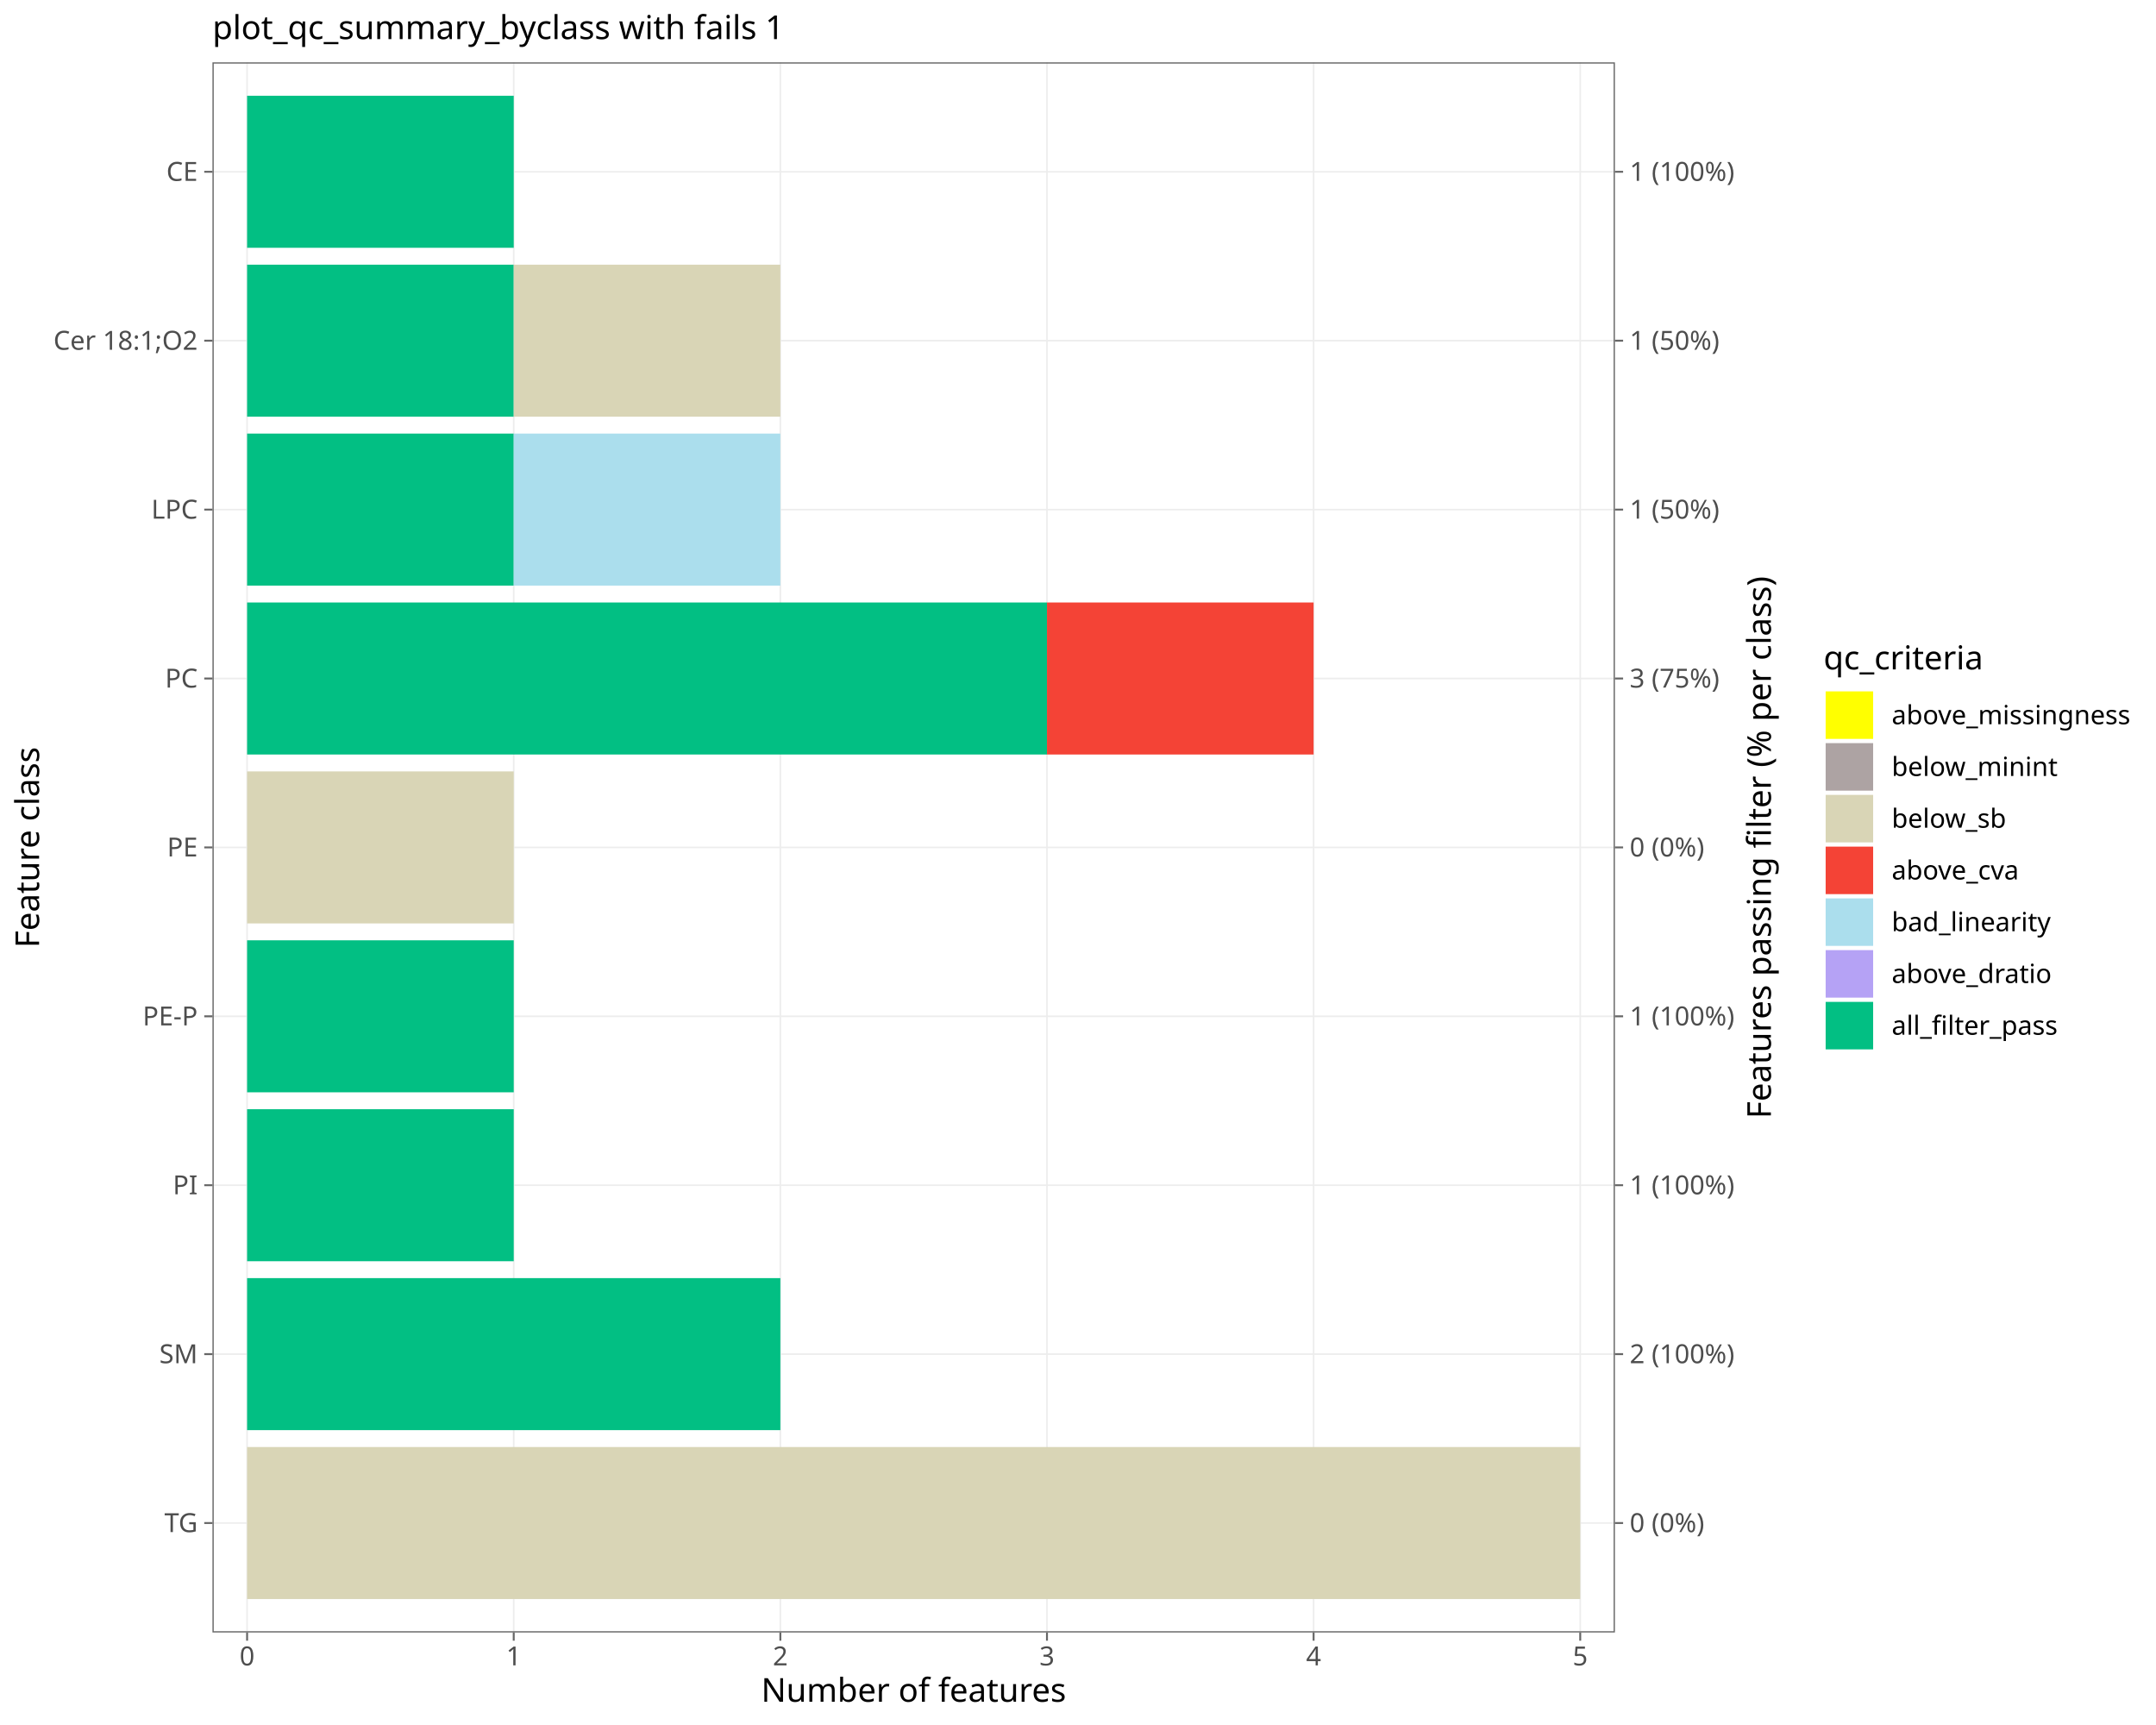
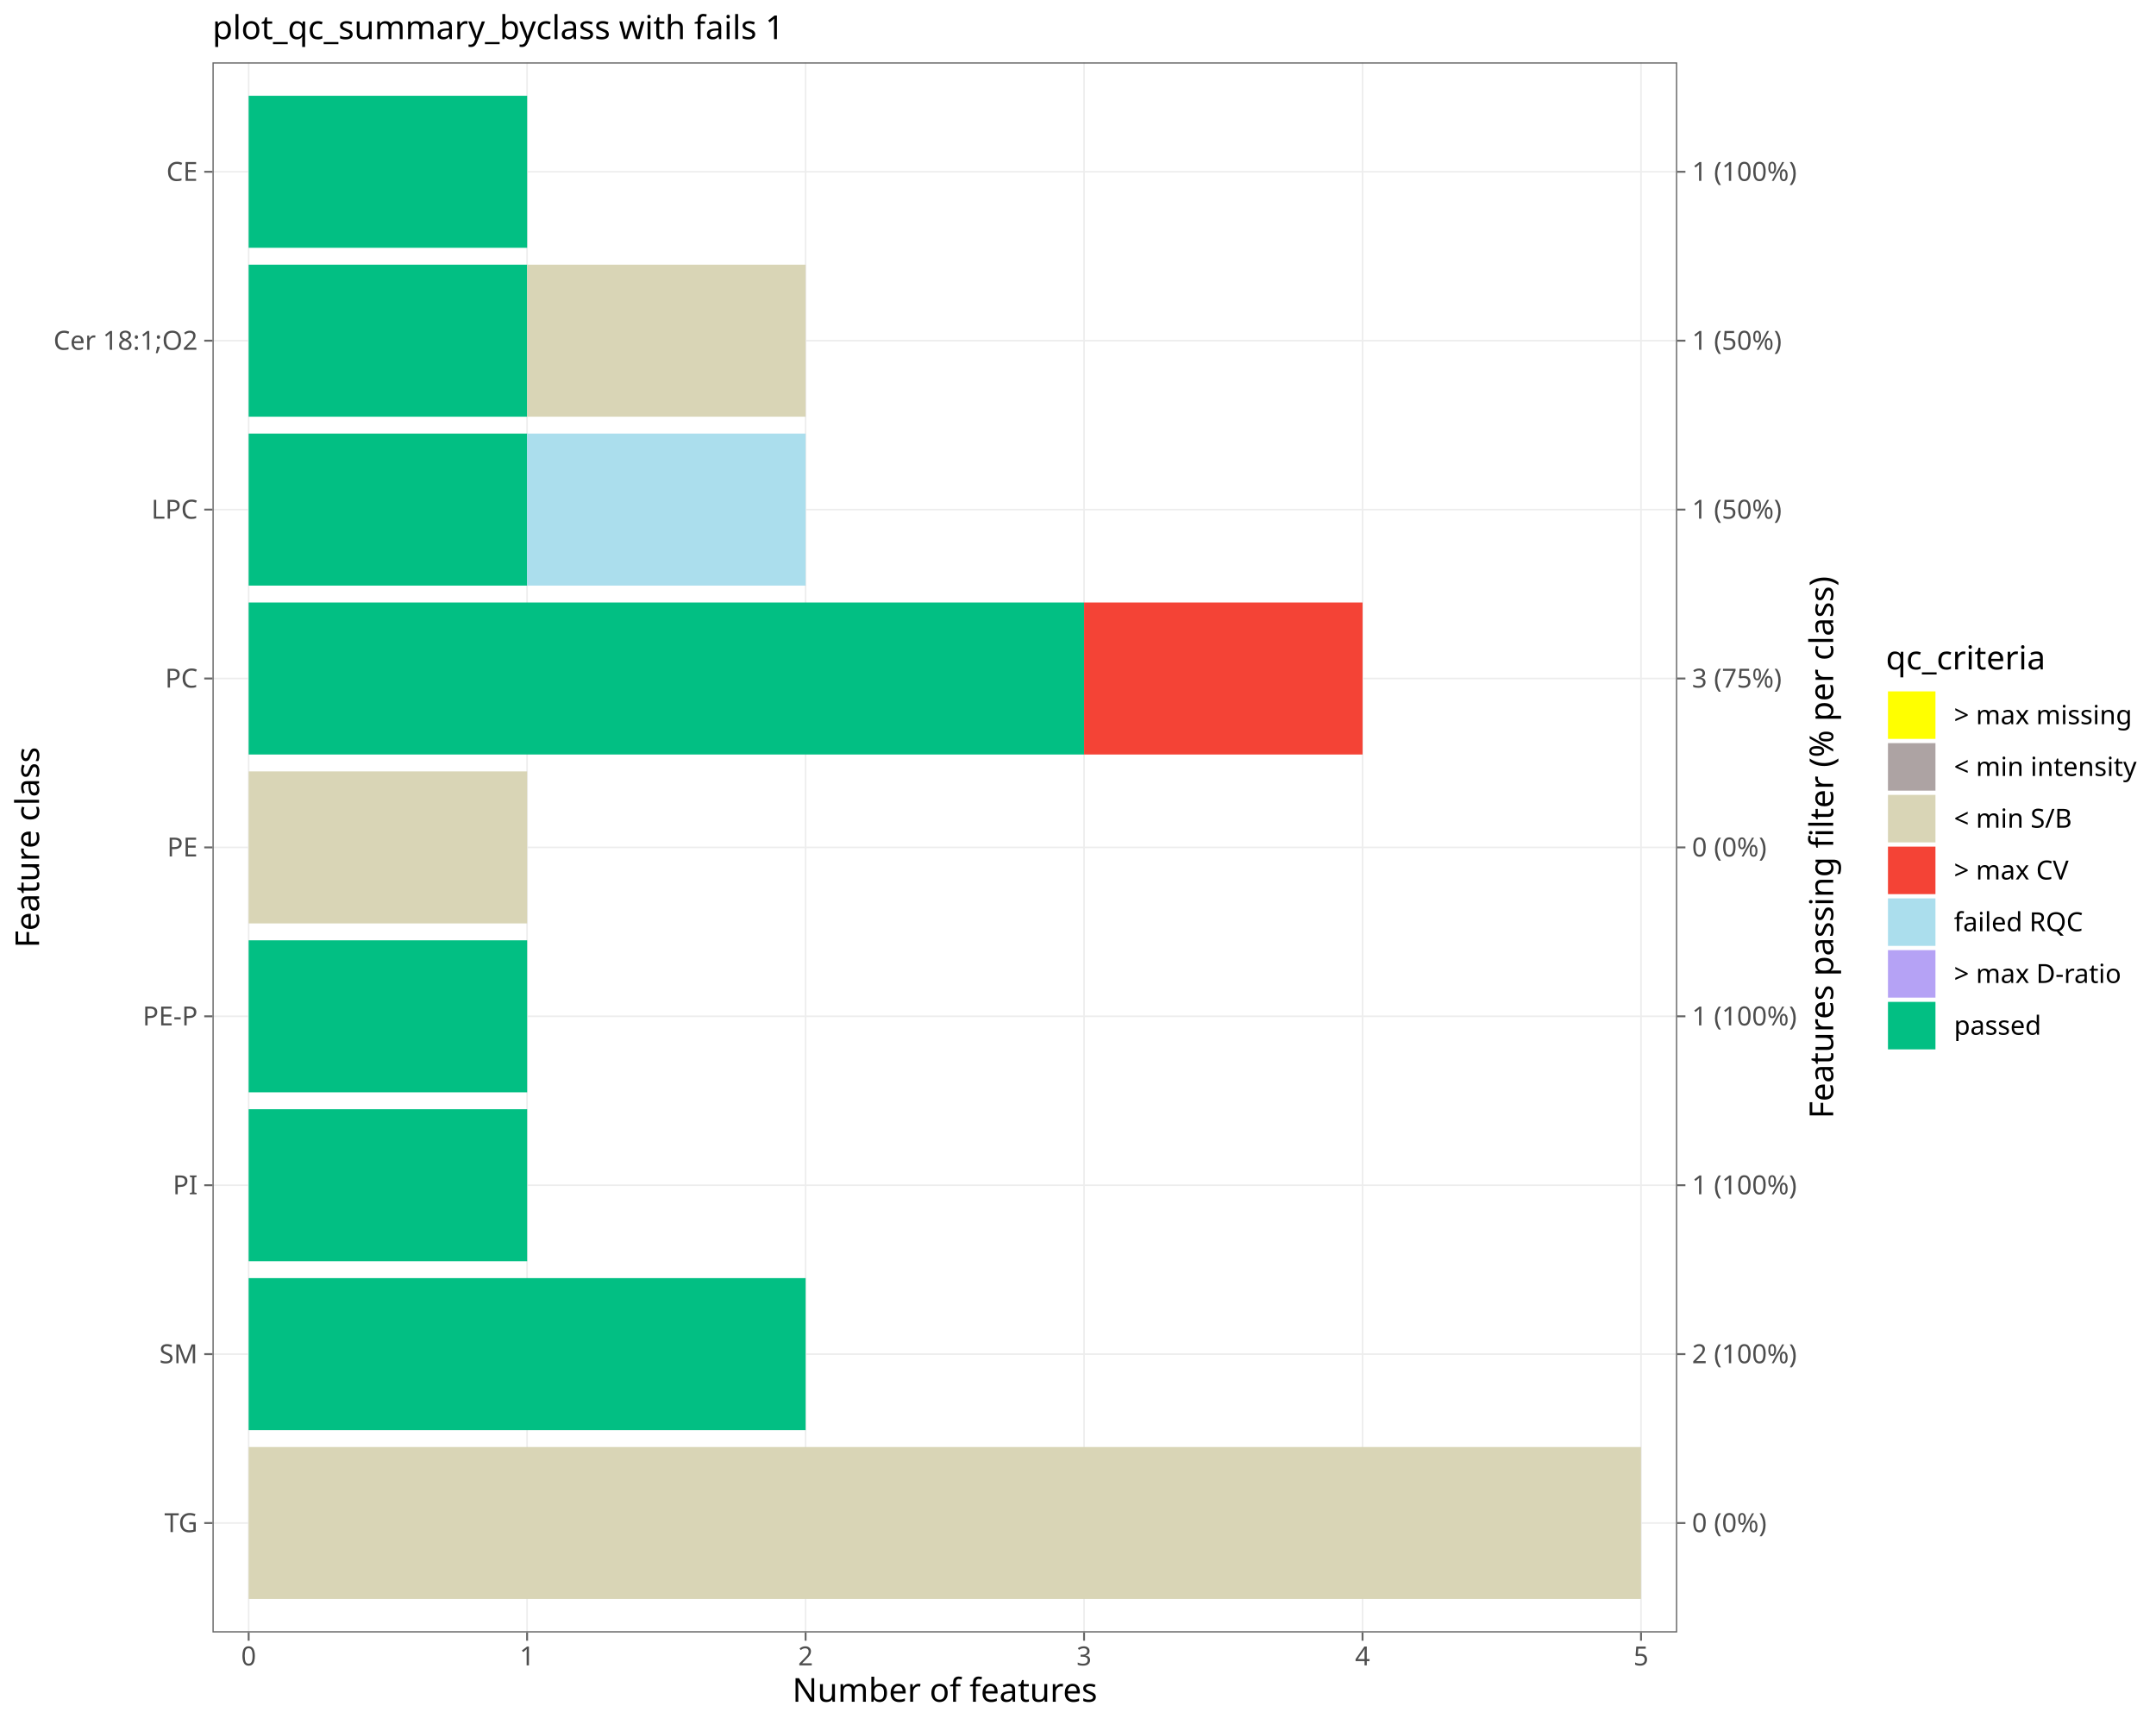
<svg xmlns="http://www.w3.org/2000/svg" class="svglite" data-engine-version="2.0" width="720.00pt" height="576.00pt" viewBox="0 0 720.00 576.00">
  <defs>
    <style type="text/css">
    .svglite line, .svglite polyline, .svglite polygon, .svglite path, .svglite rect, .svglite circle {
      fill: none;
      stroke: #000000;
      stroke-linecap: round;
      stroke-linejoin: round;
      stroke-miterlimit: 10.00;
    }
  </style>
  </defs>
  <rect width="100%" height="100%" style="stroke: none; fill: #FFFFFF;" />
  <defs>
    <clipPath id="cpMC4wMHw3MjAuMDB8MC4wMHw1NzYuMDA=">
      <rect x="0.00" y="0.00" width="720.00" height="576.00" />
    </clipPath>
  </defs>
  <g clip-path="url(#cpMC4wMHw3MjAuMDB8MC4wMHw1NzYuMDA=)">
    <rect x="0.00" y="0.00" width="720.00" height="576.00" style="stroke-width: 1.07; stroke: #FFFFFF; fill: #FFFFFF;" />
  </g>
  <defs>
-     <clipPath id="cpNzAuOTV8NTM5LjMwfDIwLjgxfDU0NS4xMQ==">
-       <rect x="70.95" y="20.81" width="468.35" height="524.30" />
+     <clipPath id="cpNzAuOTV8NTYwLjExfDIwLjgxfDU0NS4xMQ==">
+       <rect x="70.95" y="20.81" width="489.16" height="524.30" />
    </clipPath>
  </defs>
-   <g clip-path="url(#cpNzAuOTV8NTM5LjMwfDIwLjgxfDU0NS4xMQ==)">
-     <rect x="70.95" y="20.81" width="468.35" height="524.30" style="stroke-width: 1.07; stroke: none; fill: #FFFFFF;" />
-     <polyline points="70.95,508.56 539.30,508.56 " style="stroke-width: 0.53; stroke: #EDEDED; stroke-linecap: butt;" />
-     <polyline points="70.95,452.16 539.30,452.16 " style="stroke-width: 0.53; stroke: #EDEDED; stroke-linecap: butt;" />
-     <polyline points="70.95,395.76 539.30,395.76 " style="stroke-width: 0.53; stroke: #EDEDED; stroke-linecap: butt;" />
-     <polyline points="70.95,339.36 539.30,339.36 " style="stroke-width: 0.53; stroke: #EDEDED; stroke-linecap: butt;" />
-     <polyline points="70.95,282.96 539.30,282.96 " style="stroke-width: 0.53; stroke: #EDEDED; stroke-linecap: butt;" />
-     <polyline points="70.95,226.56 539.30,226.56 " style="stroke-width: 0.53; stroke: #EDEDED; stroke-linecap: butt;" />
-     <polyline points="70.95,170.16 539.30,170.16 " style="stroke-width: 0.53; stroke: #EDEDED; stroke-linecap: butt;" />
-     <polyline points="70.95,113.76 539.30,113.76 " style="stroke-width: 0.53; stroke: #EDEDED; stroke-linecap: butt;" />
-     <polyline points="70.95,57.36 539.30,57.36 " style="stroke-width: 0.53; stroke: #EDEDED; stroke-linecap: butt;" />
-     <polyline points="82.52,545.11 82.52,20.81 " style="stroke-width: 0.53; stroke: #EDEDED; stroke-linecap: butt;" />
-     <polyline points="171.56,545.11 171.56,20.81 " style="stroke-width: 0.53; stroke: #EDEDED; stroke-linecap: butt;" />
-     <polyline points="260.60,545.11 260.60,20.81 " style="stroke-width: 0.53; stroke: #EDEDED; stroke-linecap: butt;" />
-     <polyline points="349.64,545.11 349.64,20.81 " style="stroke-width: 0.53; stroke: #EDEDED; stroke-linecap: butt;" />
-     <polyline points="438.68,545.11 438.68,20.81 " style="stroke-width: 0.53; stroke: #EDEDED; stroke-linecap: butt;" />
-     <polyline points="527.72,545.11 527.72,20.81 " style="stroke-width: 0.53; stroke: #EDEDED; stroke-linecap: butt;" />
-     <rect x="82.52" y="31.98" width="89.04" height="50.76" style="stroke-width: 1.07; stroke: none; stroke-linecap: butt; stroke-linejoin: miter; fill: #02BF83;" />
-     <rect x="171.56" y="31.98" width="0.00" height="50.76" style="stroke-width: 1.07; stroke: none; stroke-linecap: butt; stroke-linejoin: miter; fill: #B5A2F5;" />
-     <rect x="171.56" y="31.98" width="0.00" height="50.76" style="stroke-width: 1.07; stroke: none; stroke-linecap: butt; stroke-linejoin: miter; fill: #ABDEED;" />
-     <rect x="171.56" y="31.98" width="0.00" height="50.76" style="stroke-width: 1.07; stroke: none; stroke-linecap: butt; stroke-linejoin: miter; fill: #F44336;" />
-     <rect x="171.56" y="31.98" width="0.00" height="50.76" style="stroke-width: 1.07; stroke: none; stroke-linecap: butt; stroke-linejoin: miter; fill: #D9D5B6;" />
-     <rect x="171.56" y="31.98" width="0.00" height="50.76" style="stroke-width: 1.07; stroke: none; stroke-linecap: butt; stroke-linejoin: miter; fill: #ADA3A3;" />
-     <rect x="171.56" y="31.98" width="0.00" height="50.76" style="stroke-width: 1.07; stroke: none; stroke-linecap: butt; stroke-linejoin: miter; fill: #FFFF00;" />
-     <rect x="82.52" y="88.38" width="89.04" height="50.76" style="stroke-width: 1.07; stroke: none; stroke-linecap: butt; stroke-linejoin: miter; fill: #02BF83;" />
-     <rect x="171.56" y="88.38" width="0.00" height="50.76" style="stroke-width: 1.07; stroke: none; stroke-linecap: butt; stroke-linejoin: miter; fill: #B5A2F5;" />
-     <rect x="171.56" y="88.38" width="0.00" height="50.76" style="stroke-width: 1.07; stroke: none; stroke-linecap: butt; stroke-linejoin: miter; fill: #ABDEED;" />
-     <rect x="171.56" y="88.38" width="0.00" height="50.76" style="stroke-width: 1.07; stroke: none; stroke-linecap: butt; stroke-linejoin: miter; fill: #F44336;" />
-     <rect x="171.56" y="88.38" width="89.04" height="50.76" style="stroke-width: 1.07; stroke: none; stroke-linecap: butt; stroke-linejoin: miter; fill: #D9D5B6;" />
-     <rect x="260.60" y="88.38" width="0.00" height="50.76" style="stroke-width: 1.07; stroke: none; stroke-linecap: butt; stroke-linejoin: miter; fill: #ADA3A3;" />
-     <rect x="260.60" y="88.38" width="0.00" height="50.76" style="stroke-width: 1.07; stroke: none; stroke-linecap: butt; stroke-linejoin: miter; fill: #FFFF00;" />
-     <rect x="82.52" y="144.78" width="89.04" height="50.76" style="stroke-width: 1.07; stroke: none; stroke-linecap: butt; stroke-linejoin: miter; fill: #02BF83;" />
-     <rect x="171.56" y="144.78" width="0.00" height="50.76" style="stroke-width: 1.07; stroke: none; stroke-linecap: butt; stroke-linejoin: miter; fill: #B5A2F5;" />
-     <rect x="171.56" y="144.78" width="89.04" height="50.76" style="stroke-width: 1.07; stroke: none; stroke-linecap: butt; stroke-linejoin: miter; fill: #ABDEED;" />
-     <rect x="260.60" y="144.78" width="0.00" height="50.76" style="stroke-width: 1.07; stroke: none; stroke-linecap: butt; stroke-linejoin: miter; fill: #F44336;" />
-     <rect x="260.60" y="144.78" width="0.00" height="50.76" style="stroke-width: 1.07; stroke: none; stroke-linecap: butt; stroke-linejoin: miter; fill: #D9D5B6;" />
-     <rect x="260.60" y="144.78" width="0.00" height="50.76" style="stroke-width: 1.07; stroke: none; stroke-linecap: butt; stroke-linejoin: miter; fill: #ADA3A3;" />
-     <rect x="260.60" y="144.78" width="0.00" height="50.76" style="stroke-width: 1.07; stroke: none; stroke-linecap: butt; stroke-linejoin: miter; fill: #FFFF00;" />
-     <rect x="82.52" y="201.18" width="267.12" height="50.76" style="stroke-width: 1.07; stroke: none; stroke-linecap: butt; stroke-linejoin: miter; fill: #02BF83;" />
-     <rect x="349.64" y="201.18" width="0.00" height="50.76" style="stroke-width: 1.07; stroke: none; stroke-linecap: butt; stroke-linejoin: miter; fill: #B5A2F5;" />
-     <rect x="349.64" y="201.18" width="0.00" height="50.76" style="stroke-width: 1.07; stroke: none; stroke-linecap: butt; stroke-linejoin: miter; fill: #ABDEED;" />
-     <rect x="349.64" y="201.18" width="89.04" height="50.76" style="stroke-width: 1.07; stroke: none; stroke-linecap: butt; stroke-linejoin: miter; fill: #F44336;" />
-     <rect x="438.68" y="201.18" width="0.00" height="50.76" style="stroke-width: 1.07; stroke: none; stroke-linecap: butt; stroke-linejoin: miter; fill: #D9D5B6;" />
-     <rect x="438.68" y="201.18" width="0.00" height="50.76" style="stroke-width: 1.07; stroke: none; stroke-linecap: butt; stroke-linejoin: miter; fill: #ADA3A3;" />
-     <rect x="438.68" y="201.18" width="0.00" height="50.76" style="stroke-width: 1.07; stroke: none; stroke-linecap: butt; stroke-linejoin: miter; fill: #FFFF00;" />
-     <rect x="82.52" y="257.58" width="0.00" height="50.76" style="stroke-width: 1.07; stroke: none; stroke-linecap: butt; stroke-linejoin: miter; fill: #02BF83;" />
-     <rect x="82.52" y="257.58" width="0.00" height="50.76" style="stroke-width: 1.07; stroke: none; stroke-linecap: butt; stroke-linejoin: miter; fill: #B5A2F5;" />
-     <rect x="82.52" y="257.58" width="0.00" height="50.76" style="stroke-width: 1.07; stroke: none; stroke-linecap: butt; stroke-linejoin: miter; fill: #ABDEED;" />
-     <rect x="82.52" y="257.58" width="0.00" height="50.76" style="stroke-width: 1.07; stroke: none; stroke-linecap: butt; stroke-linejoin: miter; fill: #F44336;" />
-     <rect x="82.52" y="257.58" width="89.04" height="50.76" style="stroke-width: 1.07; stroke: none; stroke-linecap: butt; stroke-linejoin: miter; fill: #D9D5B6;" />
-     <rect x="171.56" y="257.58" width="0.00" height="50.76" style="stroke-width: 1.07; stroke: none; stroke-linecap: butt; stroke-linejoin: miter; fill: #ADA3A3;" />
-     <rect x="171.56" y="257.58" width="0.00" height="50.76" style="stroke-width: 1.07; stroke: none; stroke-linecap: butt; stroke-linejoin: miter; fill: #FFFF00;" />
-     <rect x="82.52" y="313.98" width="89.04" height="50.76" style="stroke-width: 1.07; stroke: none; stroke-linecap: butt; stroke-linejoin: miter; fill: #02BF83;" />
-     <rect x="171.56" y="313.98" width="0.00" height="50.76" style="stroke-width: 1.07; stroke: none; stroke-linecap: butt; stroke-linejoin: miter; fill: #B5A2F5;" />
-     <rect x="171.56" y="313.98" width="0.00" height="50.76" style="stroke-width: 1.07; stroke: none; stroke-linecap: butt; stroke-linejoin: miter; fill: #ABDEED;" />
-     <rect x="171.56" y="313.98" width="0.00" height="50.76" style="stroke-width: 1.07; stroke: none; stroke-linecap: butt; stroke-linejoin: miter; fill: #F44336;" />
-     <rect x="171.56" y="313.98" width="0.00" height="50.76" style="stroke-width: 1.07; stroke: none; stroke-linecap: butt; stroke-linejoin: miter; fill: #D9D5B6;" />
-     <rect x="171.56" y="313.98" width="0.00" height="50.76" style="stroke-width: 1.07; stroke: none; stroke-linecap: butt; stroke-linejoin: miter; fill: #ADA3A3;" />
-     <rect x="171.56" y="313.98" width="0.00" height="50.76" style="stroke-width: 1.07; stroke: none; stroke-linecap: butt; stroke-linejoin: miter; fill: #FFFF00;" />
-     <rect x="82.52" y="370.38" width="89.04" height="50.76" style="stroke-width: 1.07; stroke: none; stroke-linecap: butt; stroke-linejoin: miter; fill: #02BF83;" />
-     <rect x="171.56" y="370.38" width="0.00" height="50.76" style="stroke-width: 1.07; stroke: none; stroke-linecap: butt; stroke-linejoin: miter; fill: #B5A2F5;" />
-     <rect x="171.56" y="370.38" width="0.00" height="50.76" style="stroke-width: 1.07; stroke: none; stroke-linecap: butt; stroke-linejoin: miter; fill: #ABDEED;" />
-     <rect x="171.56" y="370.38" width="0.00" height="50.76" style="stroke-width: 1.07; stroke: none; stroke-linecap: butt; stroke-linejoin: miter; fill: #F44336;" />
-     <rect x="171.56" y="370.38" width="0.00" height="50.76" style="stroke-width: 1.07; stroke: none; stroke-linecap: butt; stroke-linejoin: miter; fill: #D9D5B6;" />
-     <rect x="171.56" y="370.38" width="0.00" height="50.76" style="stroke-width: 1.07; stroke: none; stroke-linecap: butt; stroke-linejoin: miter; fill: #ADA3A3;" />
-     <rect x="171.56" y="370.38" width="0.00" height="50.76" style="stroke-width: 1.07; stroke: none; stroke-linecap: butt; stroke-linejoin: miter; fill: #FFFF00;" />
-     <rect x="82.52" y="426.78" width="178.08" height="50.76" style="stroke-width: 1.07; stroke: none; stroke-linecap: butt; stroke-linejoin: miter; fill: #02BF83;" />
-     <rect x="260.60" y="426.78" width="0.00" height="50.76" style="stroke-width: 1.07; stroke: none; stroke-linecap: butt; stroke-linejoin: miter; fill: #B5A2F5;" />
-     <rect x="260.60" y="426.78" width="0.00" height="50.76" style="stroke-width: 1.07; stroke: none; stroke-linecap: butt; stroke-linejoin: miter; fill: #ABDEED;" />
-     <rect x="260.60" y="426.78" width="0.00" height="50.76" style="stroke-width: 1.07; stroke: none; stroke-linecap: butt; stroke-linejoin: miter; fill: #F44336;" />
-     <rect x="260.60" y="426.78" width="0.00" height="50.76" style="stroke-width: 1.07; stroke: none; stroke-linecap: butt; stroke-linejoin: miter; fill: #D9D5B6;" />
-     <rect x="260.60" y="426.78" width="0.00" height="50.76" style="stroke-width: 1.07; stroke: none; stroke-linecap: butt; stroke-linejoin: miter; fill: #ADA3A3;" />
-     <rect x="260.60" y="426.78" width="0.00" height="50.76" style="stroke-width: 1.07; stroke: none; stroke-linecap: butt; stroke-linejoin: miter; fill: #FFFF00;" />
-     <rect x="82.52" y="483.18" width="0.00" height="50.76" style="stroke-width: 1.07; stroke: none; stroke-linecap: butt; stroke-linejoin: miter; fill: #02BF83;" />
-     <rect x="82.52" y="483.18" width="0.00" height="50.76" style="stroke-width: 1.07; stroke: none; stroke-linecap: butt; stroke-linejoin: miter; fill: #B5A2F5;" />
-     <rect x="82.52" y="483.18" width="0.00" height="50.76" style="stroke-width: 1.07; stroke: none; stroke-linecap: butt; stroke-linejoin: miter; fill: #ABDEED;" />
-     <rect x="82.52" y="483.18" width="0.00" height="50.76" style="stroke-width: 1.07; stroke: none; stroke-linecap: butt; stroke-linejoin: miter; fill: #F44336;" />
-     <rect x="82.52" y="483.18" width="445.20" height="50.76" style="stroke-width: 1.07; stroke: none; stroke-linecap: butt; stroke-linejoin: miter; fill: #D9D5B6;" />
-     <rect x="527.72" y="483.18" width="0.00" height="50.76" style="stroke-width: 1.07; stroke: none; stroke-linecap: butt; stroke-linejoin: miter; fill: #ADA3A3;" />
-     <rect x="527.72" y="483.18" width="0.00" height="50.76" style="stroke-width: 1.07; stroke: none; stroke-linecap: butt; stroke-linejoin: miter; fill: #FFFF00;" />
-     <rect x="70.95" y="20.81" width="468.35" height="524.30" style="stroke-width: 0.85; stroke: #666666;" />
+   <g clip-path="url(#cpNzAuOTV8NTYwLjExfDIwLjgxfDU0NS4xMQ==)">
+     <rect x="70.95" y="20.81" width="489.16" height="524.30" style="stroke-width: 1.07; stroke: none; fill: #FFFFFF;" />
+     <polyline points="70.95,508.56 560.11,508.56 " style="stroke-width: 0.53; stroke: #EDEDED; stroke-linecap: butt;" />
+     <polyline points="70.95,452.16 560.11,452.16 " style="stroke-width: 0.53; stroke: #EDEDED; stroke-linecap: butt;" />
+     <polyline points="70.95,395.76 560.11,395.76 " style="stroke-width: 0.53; stroke: #EDEDED; stroke-linecap: butt;" />
+     <polyline points="70.95,339.36 560.11,339.36 " style="stroke-width: 0.53; stroke: #EDEDED; stroke-linecap: butt;" />
+     <polyline points="70.95,282.96 560.11,282.96 " style="stroke-width: 0.53; stroke: #EDEDED; stroke-linecap: butt;" />
+     <polyline points="70.95,226.56 560.11,226.56 " style="stroke-width: 0.53; stroke: #EDEDED; stroke-linecap: butt;" />
+     <polyline points="70.95,170.16 560.11,170.16 " style="stroke-width: 0.53; stroke: #EDEDED; stroke-linecap: butt;" />
+     <polyline points="70.95,113.76 560.11,113.76 " style="stroke-width: 0.53; stroke: #EDEDED; stroke-linecap: butt;" />
+     <polyline points="70.95,57.36 560.11,57.36 " style="stroke-width: 0.53; stroke: #EDEDED; stroke-linecap: butt;" />
+     <polyline points="83.04,545.11 83.04,20.81 " style="stroke-width: 0.53; stroke: #EDEDED; stroke-linecap: butt;" />
+     <polyline points="176.03,545.11 176.03,20.81 " style="stroke-width: 0.53; stroke: #EDEDED; stroke-linecap: butt;" />
+     <polyline points="269.03,545.11 269.03,20.81 " style="stroke-width: 0.53; stroke: #EDEDED; stroke-linecap: butt;" />
+     <polyline points="362.03,545.11 362.03,20.81 " style="stroke-width: 0.53; stroke: #EDEDED; stroke-linecap: butt;" />
+     <polyline points="455.02,545.11 455.02,20.81 " style="stroke-width: 0.53; stroke: #EDEDED; stroke-linecap: butt;" />
+     <polyline points="548.02,545.11 548.02,20.81 " style="stroke-width: 0.53; stroke: #EDEDED; stroke-linecap: butt;" />
+     <rect x="83.04" y="31.98" width="93.00" height="50.76" style="stroke-width: 1.07; stroke: none; stroke-linecap: butt; stroke-linejoin: miter; fill: #02BF83;" />
+     <rect x="176.03" y="31.98" width="0.00" height="50.76" style="stroke-width: 1.07; stroke: none; stroke-linecap: butt; stroke-linejoin: miter; fill: #B5A2F5;" />
+     <rect x="176.03" y="31.98" width="0.00" height="50.76" style="stroke-width: 1.07; stroke: none; stroke-linecap: butt; stroke-linejoin: miter; fill: #ABDEED;" />
+     <rect x="176.03" y="31.98" width="0.00" height="50.76" style="stroke-width: 1.07; stroke: none; stroke-linecap: butt; stroke-linejoin: miter; fill: #F44336;" />
+     <rect x="176.03" y="31.98" width="0.00" height="50.76" style="stroke-width: 1.07; stroke: none; stroke-linecap: butt; stroke-linejoin: miter; fill: #D9D5B6;" />
+     <rect x="176.03" y="31.98" width="0.00" height="50.76" style="stroke-width: 1.07; stroke: none; stroke-linecap: butt; stroke-linejoin: miter; fill: #ADA3A3;" />
+     <rect x="176.03" y="31.98" width="0.00" height="50.76" style="stroke-width: 1.07; stroke: none; stroke-linecap: butt; stroke-linejoin: miter; fill: #FFFF00;" />
+     <rect x="83.04" y="88.38" width="93.00" height="50.76" style="stroke-width: 1.07; stroke: none; stroke-linecap: butt; stroke-linejoin: miter; fill: #02BF83;" />
+     <rect x="176.03" y="88.38" width="0.00" height="50.76" style="stroke-width: 1.07; stroke: none; stroke-linecap: butt; stroke-linejoin: miter; fill: #B5A2F5;" />
+     <rect x="176.03" y="88.38" width="0.00" height="50.76" style="stroke-width: 1.07; stroke: none; stroke-linecap: butt; stroke-linejoin: miter; fill: #ABDEED;" />
+     <rect x="176.03" y="88.38" width="0.00" height="50.76" style="stroke-width: 1.07; stroke: none; stroke-linecap: butt; stroke-linejoin: miter; fill: #F44336;" />
+     <rect x="176.03" y="88.38" width="93.00" height="50.76" style="stroke-width: 1.07; stroke: none; stroke-linecap: butt; stroke-linejoin: miter; fill: #D9D5B6;" />
+     <rect x="269.03" y="88.38" width="0.00" height="50.76" style="stroke-width: 1.07; stroke: none; stroke-linecap: butt; stroke-linejoin: miter; fill: #ADA3A3;" />
+     <rect x="269.03" y="88.38" width="0.00" height="50.76" style="stroke-width: 1.07; stroke: none; stroke-linecap: butt; stroke-linejoin: miter; fill: #FFFF00;" />
+     <rect x="83.04" y="144.78" width="93.00" height="50.76" style="stroke-width: 1.07; stroke: none; stroke-linecap: butt; stroke-linejoin: miter; fill: #02BF83;" />
+     <rect x="176.03" y="144.78" width="0.00" height="50.76" style="stroke-width: 1.07; stroke: none; stroke-linecap: butt; stroke-linejoin: miter; fill: #B5A2F5;" />
+     <rect x="176.03" y="144.78" width="93.00" height="50.76" style="stroke-width: 1.07; stroke: none; stroke-linecap: butt; stroke-linejoin: miter; fill: #ABDEED;" />
+     <rect x="269.03" y="144.78" width="0.00" height="50.76" style="stroke-width: 1.07; stroke: none; stroke-linecap: butt; stroke-linejoin: miter; fill: #F44336;" />
+     <rect x="269.03" y="144.78" width="0.00" height="50.76" style="stroke-width: 1.07; stroke: none; stroke-linecap: butt; stroke-linejoin: miter; fill: #D9D5B6;" />
+     <rect x="269.03" y="144.78" width="0.00" height="50.76" style="stroke-width: 1.07; stroke: none; stroke-linecap: butt; stroke-linejoin: miter; fill: #ADA3A3;" />
+     <rect x="269.03" y="144.78" width="0.00" height="50.76" style="stroke-width: 1.07; stroke: none; stroke-linecap: butt; stroke-linejoin: miter; fill: #FFFF00;" />
+     <rect x="83.04" y="201.18" width="278.99" height="50.76" style="stroke-width: 1.07; stroke: none; stroke-linecap: butt; stroke-linejoin: miter; fill: #02BF83;" />
+     <rect x="362.03" y="201.18" width="0.00" height="50.76" style="stroke-width: 1.07; stroke: none; stroke-linecap: butt; stroke-linejoin: miter; fill: #B5A2F5;" />
+     <rect x="362.03" y="201.18" width="0.00" height="50.76" style="stroke-width: 1.07; stroke: none; stroke-linecap: butt; stroke-linejoin: miter; fill: #ABDEED;" />
+     <rect x="362.03" y="201.18" width="93.00" height="50.76" style="stroke-width: 1.07; stroke: none; stroke-linecap: butt; stroke-linejoin: miter; fill: #F44336;" />
+     <rect x="455.02" y="201.18" width="0.00" height="50.76" style="stroke-width: 1.07; stroke: none; stroke-linecap: butt; stroke-linejoin: miter; fill: #D9D5B6;" />
+     <rect x="455.02" y="201.18" width="0.00" height="50.76" style="stroke-width: 1.07; stroke: none; stroke-linecap: butt; stroke-linejoin: miter; fill: #ADA3A3;" />
+     <rect x="455.02" y="201.18" width="0.00" height="50.76" style="stroke-width: 1.07; stroke: none; stroke-linecap: butt; stroke-linejoin: miter; fill: #FFFF00;" />
+     <rect x="83.04" y="257.58" width="0.00" height="50.76" style="stroke-width: 1.07; stroke: none; stroke-linecap: butt; stroke-linejoin: miter; fill: #02BF83;" />
+     <rect x="83.04" y="257.58" width="0.00" height="50.76" style="stroke-width: 1.07; stroke: none; stroke-linecap: butt; stroke-linejoin: miter; fill: #B5A2F5;" />
+     <rect x="83.04" y="257.58" width="0.00" height="50.76" style="stroke-width: 1.07; stroke: none; stroke-linecap: butt; stroke-linejoin: miter; fill: #ABDEED;" />
+     <rect x="83.04" y="257.58" width="0.00" height="50.76" style="stroke-width: 1.07; stroke: none; stroke-linecap: butt; stroke-linejoin: miter; fill: #F44336;" />
+     <rect x="83.04" y="257.58" width="93.00" height="50.76" style="stroke-width: 1.07; stroke: none; stroke-linecap: butt; stroke-linejoin: miter; fill: #D9D5B6;" />
+     <rect x="176.03" y="257.58" width="0.00" height="50.76" style="stroke-width: 1.07; stroke: none; stroke-linecap: butt; stroke-linejoin: miter; fill: #ADA3A3;" />
+     <rect x="176.03" y="257.58" width="0.00" height="50.76" style="stroke-width: 1.07; stroke: none; stroke-linecap: butt; stroke-linejoin: miter; fill: #FFFF00;" />
+     <rect x="83.04" y="313.98" width="93.00" height="50.76" style="stroke-width: 1.07; stroke: none; stroke-linecap: butt; stroke-linejoin: miter; fill: #02BF83;" />
+     <rect x="176.03" y="313.98" width="0.00" height="50.76" style="stroke-width: 1.07; stroke: none; stroke-linecap: butt; stroke-linejoin: miter; fill: #B5A2F5;" />
+     <rect x="176.03" y="313.98" width="0.00" height="50.76" style="stroke-width: 1.07; stroke: none; stroke-linecap: butt; stroke-linejoin: miter; fill: #ABDEED;" />
+     <rect x="176.03" y="313.98" width="0.00" height="50.76" style="stroke-width: 1.07; stroke: none; stroke-linecap: butt; stroke-linejoin: miter; fill: #F44336;" />
+     <rect x="176.03" y="313.98" width="0.00" height="50.76" style="stroke-width: 1.07; stroke: none; stroke-linecap: butt; stroke-linejoin: miter; fill: #D9D5B6;" />
+     <rect x="176.03" y="313.98" width="0.00" height="50.76" style="stroke-width: 1.07; stroke: none; stroke-linecap: butt; stroke-linejoin: miter; fill: #ADA3A3;" />
+     <rect x="176.03" y="313.98" width="0.00" height="50.76" style="stroke-width: 1.07; stroke: none; stroke-linecap: butt; stroke-linejoin: miter; fill: #FFFF00;" />
+     <rect x="83.04" y="370.38" width="93.00" height="50.76" style="stroke-width: 1.07; stroke: none; stroke-linecap: butt; stroke-linejoin: miter; fill: #02BF83;" />
+     <rect x="176.03" y="370.38" width="0.00" height="50.76" style="stroke-width: 1.07; stroke: none; stroke-linecap: butt; stroke-linejoin: miter; fill: #B5A2F5;" />
+     <rect x="176.03" y="370.38" width="0.00" height="50.76" style="stroke-width: 1.07; stroke: none; stroke-linecap: butt; stroke-linejoin: miter; fill: #ABDEED;" />
+     <rect x="176.03" y="370.38" width="0.00" height="50.76" style="stroke-width: 1.07; stroke: none; stroke-linecap: butt; stroke-linejoin: miter; fill: #F44336;" />
+     <rect x="176.03" y="370.38" width="0.00" height="50.76" style="stroke-width: 1.07; stroke: none; stroke-linecap: butt; stroke-linejoin: miter; fill: #D9D5B6;" />
+     <rect x="176.03" y="370.38" width="0.00" height="50.76" style="stroke-width: 1.07; stroke: none; stroke-linecap: butt; stroke-linejoin: miter; fill: #ADA3A3;" />
+     <rect x="176.03" y="370.38" width="0.00" height="50.76" style="stroke-width: 1.07; stroke: none; stroke-linecap: butt; stroke-linejoin: miter; fill: #FFFF00;" />
+     <rect x="83.04" y="426.78" width="185.99" height="50.76" style="stroke-width: 1.07; stroke: none; stroke-linecap: butt; stroke-linejoin: miter; fill: #02BF83;" />
+     <rect x="269.03" y="426.78" width="0.00" height="50.76" style="stroke-width: 1.07; stroke: none; stroke-linecap: butt; stroke-linejoin: miter; fill: #B5A2F5;" />
+     <rect x="269.03" y="426.78" width="0.00" height="50.76" style="stroke-width: 1.07; stroke: none; stroke-linecap: butt; stroke-linejoin: miter; fill: #ABDEED;" />
+     <rect x="269.03" y="426.78" width="0.00" height="50.76" style="stroke-width: 1.07; stroke: none; stroke-linecap: butt; stroke-linejoin: miter; fill: #F44336;" />
+     <rect x="269.03" y="426.78" width="0.00" height="50.76" style="stroke-width: 1.07; stroke: none; stroke-linecap: butt; stroke-linejoin: miter; fill: #D9D5B6;" />
+     <rect x="269.03" y="426.78" width="0.00" height="50.76" style="stroke-width: 1.07; stroke: none; stroke-linecap: butt; stroke-linejoin: miter; fill: #ADA3A3;" />
+     <rect x="269.03" y="426.78" width="0.00" height="50.76" style="stroke-width: 1.07; stroke: none; stroke-linecap: butt; stroke-linejoin: miter; fill: #FFFF00;" />
+     <rect x="83.04" y="483.18" width="0.00" height="50.76" style="stroke-width: 1.07; stroke: none; stroke-linecap: butt; stroke-linejoin: miter; fill: #02BF83;" />
+     <rect x="83.04" y="483.18" width="0.00" height="50.76" style="stroke-width: 1.07; stroke: none; stroke-linecap: butt; stroke-linejoin: miter; fill: #B5A2F5;" />
+     <rect x="83.04" y="483.18" width="0.00" height="50.76" style="stroke-width: 1.07; stroke: none; stroke-linecap: butt; stroke-linejoin: miter; fill: #ABDEED;" />
+     <rect x="83.04" y="483.18" width="0.00" height="50.76" style="stroke-width: 1.07; stroke: none; stroke-linecap: butt; stroke-linejoin: miter; fill: #F44336;" />
+     <rect x="83.04" y="483.18" width="464.98" height="50.76" style="stroke-width: 1.07; stroke: none; stroke-linecap: butt; stroke-linejoin: miter; fill: #D9D5B6;" />
+     <rect x="548.02" y="483.18" width="0.00" height="50.76" style="stroke-width: 1.07; stroke: none; stroke-linecap: butt; stroke-linejoin: miter; fill: #ADA3A3;" />
+     <rect x="548.02" y="483.18" width="0.00" height="50.76" style="stroke-width: 1.07; stroke: none; stroke-linecap: butt; stroke-linejoin: miter; fill: #FFFF00;" />
+     <rect x="70.95" y="20.81" width="489.16" height="524.30" style="stroke-width: 0.85; stroke: #666666;" />
  </g>
  <g clip-path="url(#cpMC4wMHw3MjAuMDB8MC4wMHw1NzYuMDA=)">
    <text x="66.02" y="511.59" text-anchor="end" style="font-size: 8.80px; fill: #4D4D4D; font-family: sans;" textLength="12.22px" lengthAdjust="spacingAndGlyphs">TG</text>
    <text x="66.02" y="455.19" text-anchor="end" style="font-size: 8.80px; fill: #4D4D4D; font-family: sans;" textLength="13.21px" lengthAdjust="spacingAndGlyphs">SM</text>
    <text x="66.02" y="398.79" text-anchor="end" style="font-size: 8.80px; fill: #4D4D4D; font-family: sans;" textLength="8.32px" lengthAdjust="spacingAndGlyphs">PI</text>
    <text x="66.02" y="342.39" text-anchor="end" style="font-size: 8.80px; fill: #4D4D4D; font-family: sans;" textLength="20.54px" lengthAdjust="spacingAndGlyphs">PE-P</text>
    <text x="66.02" y="285.99" text-anchor="end" style="font-size: 8.80px; fill: #4D4D4D; font-family: sans;" textLength="11.74px" lengthAdjust="spacingAndGlyphs">PE</text>
    <text x="66.02" y="229.59" text-anchor="end" style="font-size: 8.80px; fill: #4D4D4D; font-family: sans;" textLength="12.23px" lengthAdjust="spacingAndGlyphs">PC</text>
    <text x="66.02" y="173.19" text-anchor="end" style="font-size: 8.80px; fill: #4D4D4D; font-family: sans;" textLength="17.12px" lengthAdjust="spacingAndGlyphs">LPC</text>
    <text x="66.02" y="116.79" text-anchor="end" style="font-size: 8.80px; fill: #4D4D4D; font-family: sans;" textLength="47.94px" lengthAdjust="spacingAndGlyphs">Cer 18:1;O2</text>
    <text x="66.02" y="60.39" text-anchor="end" style="font-size: 8.80px; fill: #4D4D4D; font-family: sans;" textLength="12.23px" lengthAdjust="spacingAndGlyphs">CE</text>
    <polyline points="68.21,508.56 70.95,508.56 " style="stroke-width: 0.64; stroke: #666666; stroke-linecap: butt;" />
    <polyline points="68.21,452.16 70.95,452.16 " style="stroke-width: 0.64; stroke: #666666; stroke-linecap: butt;" />
    <polyline points="68.21,395.76 70.95,395.76 " style="stroke-width: 0.64; stroke: #666666; stroke-linecap: butt;" />
    <polyline points="68.21,339.36 70.95,339.36 " style="stroke-width: 0.64; stroke: #666666; stroke-linecap: butt;" />
    <polyline points="68.21,282.96 70.95,282.96 " style="stroke-width: 0.64; stroke: #666666; stroke-linecap: butt;" />
    <polyline points="68.21,226.56 70.95,226.56 " style="stroke-width: 0.64; stroke: #666666; stroke-linecap: butt;" />
    <polyline points="68.21,170.16 70.95,170.16 " style="stroke-width: 0.64; stroke: #666666; stroke-linecap: butt;" />
    <polyline points="68.21,113.76 70.95,113.76 " style="stroke-width: 0.64; stroke: #666666; stroke-linecap: butt;" />
    <polyline points="68.21,57.36 70.95,57.36 " style="stroke-width: 0.64; stroke: #666666; stroke-linecap: butt;" />
-     <polyline points="542.04,508.56 539.30,508.56 " style="stroke-width: 0.64; stroke: #666666; stroke-linecap: butt;" />
-     <polyline points="542.04,452.16 539.30,452.16 " style="stroke-width: 0.64; stroke: #666666; stroke-linecap: butt;" />
-     <polyline points="542.04,395.76 539.30,395.76 " style="stroke-width: 0.64; stroke: #666666; stroke-linecap: butt;" />
-     <polyline points="542.04,339.36 539.30,339.36 " style="stroke-width: 0.64; stroke: #666666; stroke-linecap: butt;" />
-     <polyline points="542.04,282.96 539.30,282.96 " style="stroke-width: 0.64; stroke: #666666; stroke-linecap: butt;" />
-     <polyline points="542.04,226.56 539.30,226.56 " style="stroke-width: 0.64; stroke: #666666; stroke-linecap: butt;" />
-     <polyline points="542.04,170.16 539.30,170.16 " style="stroke-width: 0.64; stroke: #666666; stroke-linecap: butt;" />
-     <polyline points="542.04,113.76 539.30,113.76 " style="stroke-width: 0.64; stroke: #666666; stroke-linecap: butt;" />
-     <polyline points="542.04,57.36 539.30,57.36 " style="stroke-width: 0.64; stroke: #666666; stroke-linecap: butt;" />
-     <text x="544.23" y="511.59" style="font-size: 8.80px; fill: #4D4D4D; font-family: sans;" textLength="25.92px" lengthAdjust="spacingAndGlyphs">0 (0%)</text>
-     <text x="544.23" y="455.19" style="font-size: 8.80px; fill: #4D4D4D; font-family: sans;" textLength="35.71px" lengthAdjust="spacingAndGlyphs">2 (100%)</text>
-     <text x="544.23" y="398.79" style="font-size: 8.80px; fill: #4D4D4D; font-family: sans;" textLength="35.71px" lengthAdjust="spacingAndGlyphs">1 (100%)</text>
-     <text x="544.23" y="342.39" style="font-size: 8.80px; fill: #4D4D4D; font-family: sans;" textLength="35.71px" lengthAdjust="spacingAndGlyphs">1 (100%)</text>
-     <text x="544.23" y="285.99" style="font-size: 8.80px; fill: #4D4D4D; font-family: sans;" textLength="25.92px" lengthAdjust="spacingAndGlyphs">0 (0%)</text>
-     <text x="544.23" y="229.59" style="font-size: 8.80px; fill: #4D4D4D; font-family: sans;" textLength="30.81px" lengthAdjust="spacingAndGlyphs">3 (75%)</text>
-     <text x="544.23" y="173.19" style="font-size: 8.80px; fill: #4D4D4D; font-family: sans;" textLength="30.81px" lengthAdjust="spacingAndGlyphs">1 (50%)</text>
-     <text x="544.23" y="116.79" style="font-size: 8.80px; fill: #4D4D4D; font-family: sans;" textLength="30.81px" lengthAdjust="spacingAndGlyphs">1 (50%)</text>
-     <text x="544.23" y="60.39" style="font-size: 8.80px; fill: #4D4D4D; font-family: sans;" textLength="35.71px" lengthAdjust="spacingAndGlyphs">1 (100%)</text>
-     <polyline points="82.52,547.85 82.52,545.11 " style="stroke-width: 0.64; stroke: #666666; stroke-linecap: butt;" />
-     <polyline points="171.56,547.85 171.56,545.11 " style="stroke-width: 0.64; stroke: #666666; stroke-linecap: butt;" />
-     <polyline points="260.60,547.85 260.60,545.11 " style="stroke-width: 0.64; stroke: #666666; stroke-linecap: butt;" />
-     <polyline points="349.64,547.85 349.64,545.11 " style="stroke-width: 0.64; stroke: #666666; stroke-linecap: butt;" />
-     <polyline points="438.68,547.85 438.68,545.11 " style="stroke-width: 0.64; stroke: #666666; stroke-linecap: butt;" />
-     <polyline points="527.72,547.85 527.72,545.11 " style="stroke-width: 0.64; stroke: #666666; stroke-linecap: butt;" />
-     <text x="82.52" y="556.10" text-anchor="middle" style="font-size: 8.80px; fill: #4D4D4D; font-family: sans;" textLength="4.89px" lengthAdjust="spacingAndGlyphs">0</text>
-     <text x="171.56" y="556.10" text-anchor="middle" style="font-size: 8.80px; fill: #4D4D4D; font-family: sans;" textLength="4.89px" lengthAdjust="spacingAndGlyphs">1</text>
-     <text x="260.60" y="556.10" text-anchor="middle" style="font-size: 8.80px; fill: #4D4D4D; font-family: sans;" textLength="4.89px" lengthAdjust="spacingAndGlyphs">2</text>
-     <text x="349.64" y="556.10" text-anchor="middle" style="font-size: 8.80px; fill: #4D4D4D; font-family: sans;" textLength="4.89px" lengthAdjust="spacingAndGlyphs">3</text>
-     <text x="438.68" y="556.10" text-anchor="middle" style="font-size: 8.80px; fill: #4D4D4D; font-family: sans;" textLength="4.89px" lengthAdjust="spacingAndGlyphs">4</text>
-     <text x="527.72" y="556.10" text-anchor="middle" style="font-size: 8.80px; fill: #4D4D4D; font-family: sans;" textLength="4.89px" lengthAdjust="spacingAndGlyphs">5</text>
-     <text x="305.12" y="568.24" text-anchor="middle" style="font-size: 11.00px; font-family: sans;" textLength="94.17px" lengthAdjust="spacingAndGlyphs">Number of features</text>
+     <polyline points="562.85,508.56 560.11,508.56 " style="stroke-width: 0.64; stroke: #666666; stroke-linecap: butt;" />
+     <polyline points="562.85,452.16 560.11,452.16 " style="stroke-width: 0.64; stroke: #666666; stroke-linecap: butt;" />
+     <polyline points="562.85,395.76 560.11,395.76 " style="stroke-width: 0.64; stroke: #666666; stroke-linecap: butt;" />
+     <polyline points="562.85,339.36 560.11,339.36 " style="stroke-width: 0.64; stroke: #666666; stroke-linecap: butt;" />
+     <polyline points="562.85,282.96 560.11,282.96 " style="stroke-width: 0.64; stroke: #666666; stroke-linecap: butt;" />
+     <polyline points="562.85,226.56 560.11,226.56 " style="stroke-width: 0.64; stroke: #666666; stroke-linecap: butt;" />
+     <polyline points="562.85,170.16 560.11,170.16 " style="stroke-width: 0.64; stroke: #666666; stroke-linecap: butt;" />
+     <polyline points="562.85,113.76 560.11,113.76 " style="stroke-width: 0.64; stroke: #666666; stroke-linecap: butt;" />
+     <polyline points="562.85,57.36 560.11,57.36 " style="stroke-width: 0.64; stroke: #666666; stroke-linecap: butt;" />
+     <text x="565.04" y="511.59" style="font-size: 8.80px; fill: #4D4D4D; font-family: sans;" textLength="25.92px" lengthAdjust="spacingAndGlyphs">0 (0%)</text>
+     <text x="565.04" y="455.19" style="font-size: 8.80px; fill: #4D4D4D; font-family: sans;" textLength="35.71px" lengthAdjust="spacingAndGlyphs">2 (100%)</text>
+     <text x="565.04" y="398.79" style="font-size: 8.80px; fill: #4D4D4D; font-family: sans;" textLength="35.71px" lengthAdjust="spacingAndGlyphs">1 (100%)</text>
+     <text x="565.04" y="342.39" style="font-size: 8.80px; fill: #4D4D4D; font-family: sans;" textLength="35.71px" lengthAdjust="spacingAndGlyphs">1 (100%)</text>
+     <text x="565.04" y="285.99" style="font-size: 8.80px; fill: #4D4D4D; font-family: sans;" textLength="25.92px" lengthAdjust="spacingAndGlyphs">0 (0%)</text>
+     <text x="565.04" y="229.59" style="font-size: 8.80px; fill: #4D4D4D; font-family: sans;" textLength="30.81px" lengthAdjust="spacingAndGlyphs">3 (75%)</text>
+     <text x="565.04" y="173.19" style="font-size: 8.80px; fill: #4D4D4D; font-family: sans;" textLength="30.81px" lengthAdjust="spacingAndGlyphs">1 (50%)</text>
+     <text x="565.04" y="116.79" style="font-size: 8.80px; fill: #4D4D4D; font-family: sans;" textLength="30.81px" lengthAdjust="spacingAndGlyphs">1 (50%)</text>
+     <text x="565.04" y="60.39" style="font-size: 8.80px; fill: #4D4D4D; font-family: sans;" textLength="35.71px" lengthAdjust="spacingAndGlyphs">1 (100%)</text>
+     <polyline points="83.04,547.85 83.04,545.11 " style="stroke-width: 0.64; stroke: #666666; stroke-linecap: butt;" />
+     <polyline points="176.03,547.85 176.03,545.11 " style="stroke-width: 0.64; stroke: #666666; stroke-linecap: butt;" />
+     <polyline points="269.03,547.85 269.03,545.11 " style="stroke-width: 0.64; stroke: #666666; stroke-linecap: butt;" />
+     <polyline points="362.03,547.85 362.03,545.11 " style="stroke-width: 0.64; stroke: #666666; stroke-linecap: butt;" />
+     <polyline points="455.02,547.85 455.02,545.11 " style="stroke-width: 0.64; stroke: #666666; stroke-linecap: butt;" />
+     <polyline points="548.02,547.85 548.02,545.11 " style="stroke-width: 0.64; stroke: #666666; stroke-linecap: butt;" />
+     <text x="83.04" y="556.10" text-anchor="middle" style="font-size: 8.80px; fill: #4D4D4D; font-family: sans;" textLength="4.89px" lengthAdjust="spacingAndGlyphs">0</text>
+     <text x="176.03" y="556.10" text-anchor="middle" style="font-size: 8.80px; fill: #4D4D4D; font-family: sans;" textLength="4.89px" lengthAdjust="spacingAndGlyphs">1</text>
+     <text x="269.03" y="556.10" text-anchor="middle" style="font-size: 8.80px; fill: #4D4D4D; font-family: sans;" textLength="4.89px" lengthAdjust="spacingAndGlyphs">2</text>
+     <text x="362.03" y="556.10" text-anchor="middle" style="font-size: 8.80px; fill: #4D4D4D; font-family: sans;" textLength="4.89px" lengthAdjust="spacingAndGlyphs">3</text>
+     <text x="455.02" y="556.10" text-anchor="middle" style="font-size: 8.80px; fill: #4D4D4D; font-family: sans;" textLength="4.89px" lengthAdjust="spacingAndGlyphs">4</text>
+     <text x="548.02" y="556.10" text-anchor="middle" style="font-size: 8.80px; fill: #4D4D4D; font-family: sans;" textLength="4.89px" lengthAdjust="spacingAndGlyphs">5</text>
+     <text x="315.53" y="568.24" text-anchor="middle" style="font-size: 11.00px; font-family: sans;" textLength="94.17px" lengthAdjust="spacingAndGlyphs">Number of features</text>
    <text transform="translate(13.05,282.96) rotate(-90)" text-anchor="middle" style="font-size: 11.00px; font-family: sans;" textLength="66.04px" lengthAdjust="spacingAndGlyphs">Feature class</text>
-     <text transform="translate(591.39,282.96) rotate(-90)" text-anchor="middle" style="font-size: 11.00px; font-family: sans;" textLength="175.47px" lengthAdjust="spacingAndGlyphs">Features passing filter (% per class)</text>
-     <rect x="603.49" y="209.34" width="111.03" height="147.25" style="stroke-width: 1.07; stroke: none; fill: #FFFFFF;" />
-     <text x="608.97" y="223.53" style="font-size: 11.00px; font-family: sans;" textLength="50.75px" lengthAdjust="spacingAndGlyphs">qc_criteria</text>
-     <rect x="608.97" y="230.15" width="17.28" height="17.28" style="stroke-width: 1.07; stroke: none; fill: #FFFFFF;" />
-     <rect x="609.68" y="230.86" width="15.86" height="15.86" style="stroke-width: 1.07; stroke: none; stroke-linecap: butt; stroke-linejoin: miter; fill: #FFFF00;" />
-     <rect x="608.97" y="247.43" width="17.28" height="17.28" style="stroke-width: 1.07; stroke: none; fill: #FFFFFF;" />
-     <rect x="609.68" y="248.14" width="15.86" height="15.86" style="stroke-width: 1.07; stroke: none; stroke-linecap: butt; stroke-linejoin: miter; fill: #ADA3A3;" />
-     <rect x="608.97" y="264.71" width="17.28" height="17.28" style="stroke-width: 1.07; stroke: none; fill: #FFFFFF;" />
-     <rect x="609.68" y="265.42" width="15.86" height="15.86" style="stroke-width: 1.07; stroke: none; stroke-linecap: butt; stroke-linejoin: miter; fill: #D9D5B6;" />
-     <rect x="608.97" y="281.99" width="17.28" height="17.28" style="stroke-width: 1.07; stroke: none; fill: #FFFFFF;" />
-     <rect x="609.68" y="282.70" width="15.86" height="15.86" style="stroke-width: 1.07; stroke: none; stroke-linecap: butt; stroke-linejoin: miter; fill: #F44336;" />
-     <rect x="608.97" y="299.27" width="17.28" height="17.28" style="stroke-width: 1.07; stroke: none; fill: #FFFFFF;" />
-     <rect x="609.68" y="299.98" width="15.86" height="15.86" style="stroke-width: 1.07; stroke: none; stroke-linecap: butt; stroke-linejoin: miter; fill: #ABDEED;" />
-     <rect x="608.97" y="316.55" width="17.28" height="17.28" style="stroke-width: 1.07; stroke: none; fill: #FFFFFF;" />
-     <rect x="609.68" y="317.26" width="15.86" height="15.86" style="stroke-width: 1.07; stroke: none; stroke-linecap: butt; stroke-linejoin: miter; fill: #B5A2F5;" />
-     <rect x="608.97" y="333.83" width="17.28" height="17.28" style="stroke-width: 1.07; stroke: none; fill: #FFFFFF;" />
-     <rect x="609.68" y="334.54" width="15.86" height="15.86" style="stroke-width: 1.07; stroke: none; stroke-linecap: butt; stroke-linejoin: miter; fill: #02BF83;" />
-     <text x="631.73" y="241.82" style="font-size: 8.80px; font-family: sans;" textLength="77.31px" lengthAdjust="spacingAndGlyphs">above_missingness</text>
-     <text x="631.73" y="259.10" style="font-size: 8.80px; font-family: sans;" textLength="51.36px" lengthAdjust="spacingAndGlyphs">below_minint</text>
-     <text x="631.73" y="276.38" style="font-size: 8.80px; font-family: sans;" textLength="37.19px" lengthAdjust="spacingAndGlyphs">below_sb</text>
-     <text x="631.73" y="293.66" style="font-size: 8.80px; font-family: sans;" textLength="42.58px" lengthAdjust="spacingAndGlyphs">above_cva</text>
-     <text x="631.73" y="310.94" style="font-size: 8.80px; font-family: sans;" textLength="49.90px" lengthAdjust="spacingAndGlyphs">bad_linearity</text>
-     <text x="631.73" y="328.22" style="font-size: 8.80px; font-family: sans;" textLength="50.89px" lengthAdjust="spacingAndGlyphs">above_dratio</text>
-     <text x="631.73" y="345.50" style="font-size: 8.80px; font-family: sans;" textLength="53.81px" lengthAdjust="spacingAndGlyphs">all_filter_pass</text>
+     <text transform="translate(612.20,282.96) rotate(-90)" text-anchor="middle" style="font-size: 11.00px; font-family: sans;" textLength="175.47px" lengthAdjust="spacingAndGlyphs">Features passing filter (% per class)</text>
+     <rect x="624.30" y="209.34" width="90.22" height="147.25" style="stroke-width: 1.07; stroke: none; fill: #FFFFFF;" />
+     <text x="629.78" y="223.53" style="font-size: 11.00px; font-family: sans;" textLength="50.75px" lengthAdjust="spacingAndGlyphs">qc_criteria</text>
+     <rect x="629.78" y="230.15" width="17.28" height="17.28" style="stroke-width: 1.07; stroke: none; fill: #FFFFFF;" />
+     <rect x="630.49" y="230.86" width="15.86" height="15.86" style="stroke-width: 1.07; stroke: none; stroke-linecap: butt; stroke-linejoin: miter; fill: #FFFF00;" />
+     <rect x="629.78" y="247.43" width="17.28" height="17.28" style="stroke-width: 1.07; stroke: none; fill: #FFFFFF;" />
+     <rect x="630.49" y="248.14" width="15.86" height="15.86" style="stroke-width: 1.07; stroke: none; stroke-linecap: butt; stroke-linejoin: miter; fill: #ADA3A3;" />
+     <rect x="629.78" y="264.71" width="17.28" height="17.28" style="stroke-width: 1.07; stroke: none; fill: #FFFFFF;" />
+     <rect x="630.49" y="265.42" width="15.86" height="15.86" style="stroke-width: 1.07; stroke: none; stroke-linecap: butt; stroke-linejoin: miter; fill: #D9D5B6;" />
+     <rect x="629.78" y="281.99" width="17.28" height="17.28" style="stroke-width: 1.07; stroke: none; fill: #FFFFFF;" />
+     <rect x="630.49" y="282.70" width="15.86" height="15.86" style="stroke-width: 1.07; stroke: none; stroke-linecap: butt; stroke-linejoin: miter; fill: #F44336;" />
+     <rect x="629.78" y="299.27" width="17.28" height="17.28" style="stroke-width: 1.07; stroke: none; fill: #FFFFFF;" />
+     <rect x="630.49" y="299.98" width="15.86" height="15.86" style="stroke-width: 1.07; stroke: none; stroke-linecap: butt; stroke-linejoin: miter; fill: #ABDEED;" />
+     <rect x="629.78" y="316.55" width="17.28" height="17.28" style="stroke-width: 1.07; stroke: none; fill: #FFFFFF;" />
+     <rect x="630.49" y="317.26" width="15.86" height="15.86" style="stroke-width: 1.07; stroke: none; stroke-linecap: butt; stroke-linejoin: miter; fill: #B5A2F5;" />
+     <rect x="629.78" y="333.83" width="17.28" height="17.28" style="stroke-width: 1.07; stroke: none; fill: #FFFFFF;" />
+     <rect x="630.49" y="334.54" width="15.86" height="15.86" style="stroke-width: 1.07; stroke: none; stroke-linecap: butt; stroke-linejoin: miter; fill: #02BF83;" />
+     <text x="652.54" y="241.82" style="font-size: 8.80px; font-family: sans;" textLength="56.50px" lengthAdjust="spacingAndGlyphs">&gt; max missing</text>
+     <text x="652.54" y="259.10" style="font-size: 8.80px; font-family: sans;" textLength="56.50px" lengthAdjust="spacingAndGlyphs">&lt; min intensity</text>
+     <text x="652.54" y="276.38" style="font-size: 8.80px; font-family: sans;" textLength="38.40px" lengthAdjust="spacingAndGlyphs">&lt; min S/B</text>
+     <text x="652.54" y="293.66" style="font-size: 8.80px; font-family: sans;" textLength="38.89px" lengthAdjust="spacingAndGlyphs">&gt; max CV</text>
+     <text x="652.54" y="310.94" style="font-size: 8.80px; font-family: sans;" textLength="43.04px" lengthAdjust="spacingAndGlyphs">failed RQC</text>
+     <text x="652.54" y="328.22" style="font-size: 8.80px; font-family: sans;" textLength="53.07px" lengthAdjust="spacingAndGlyphs">&gt; max D-ratio</text>
+     <text x="652.54" y="345.50" style="font-size: 8.80px; font-family: sans;" textLength="28.39px" lengthAdjust="spacingAndGlyphs">passed</text>
    <text x="70.95" y="13.05" style="font-size: 11.00px; font-family: sans;" textLength="184.06px" lengthAdjust="spacingAndGlyphs">plot_qc_summary_byclass with fails 1</text>
  </g>
</svg>
